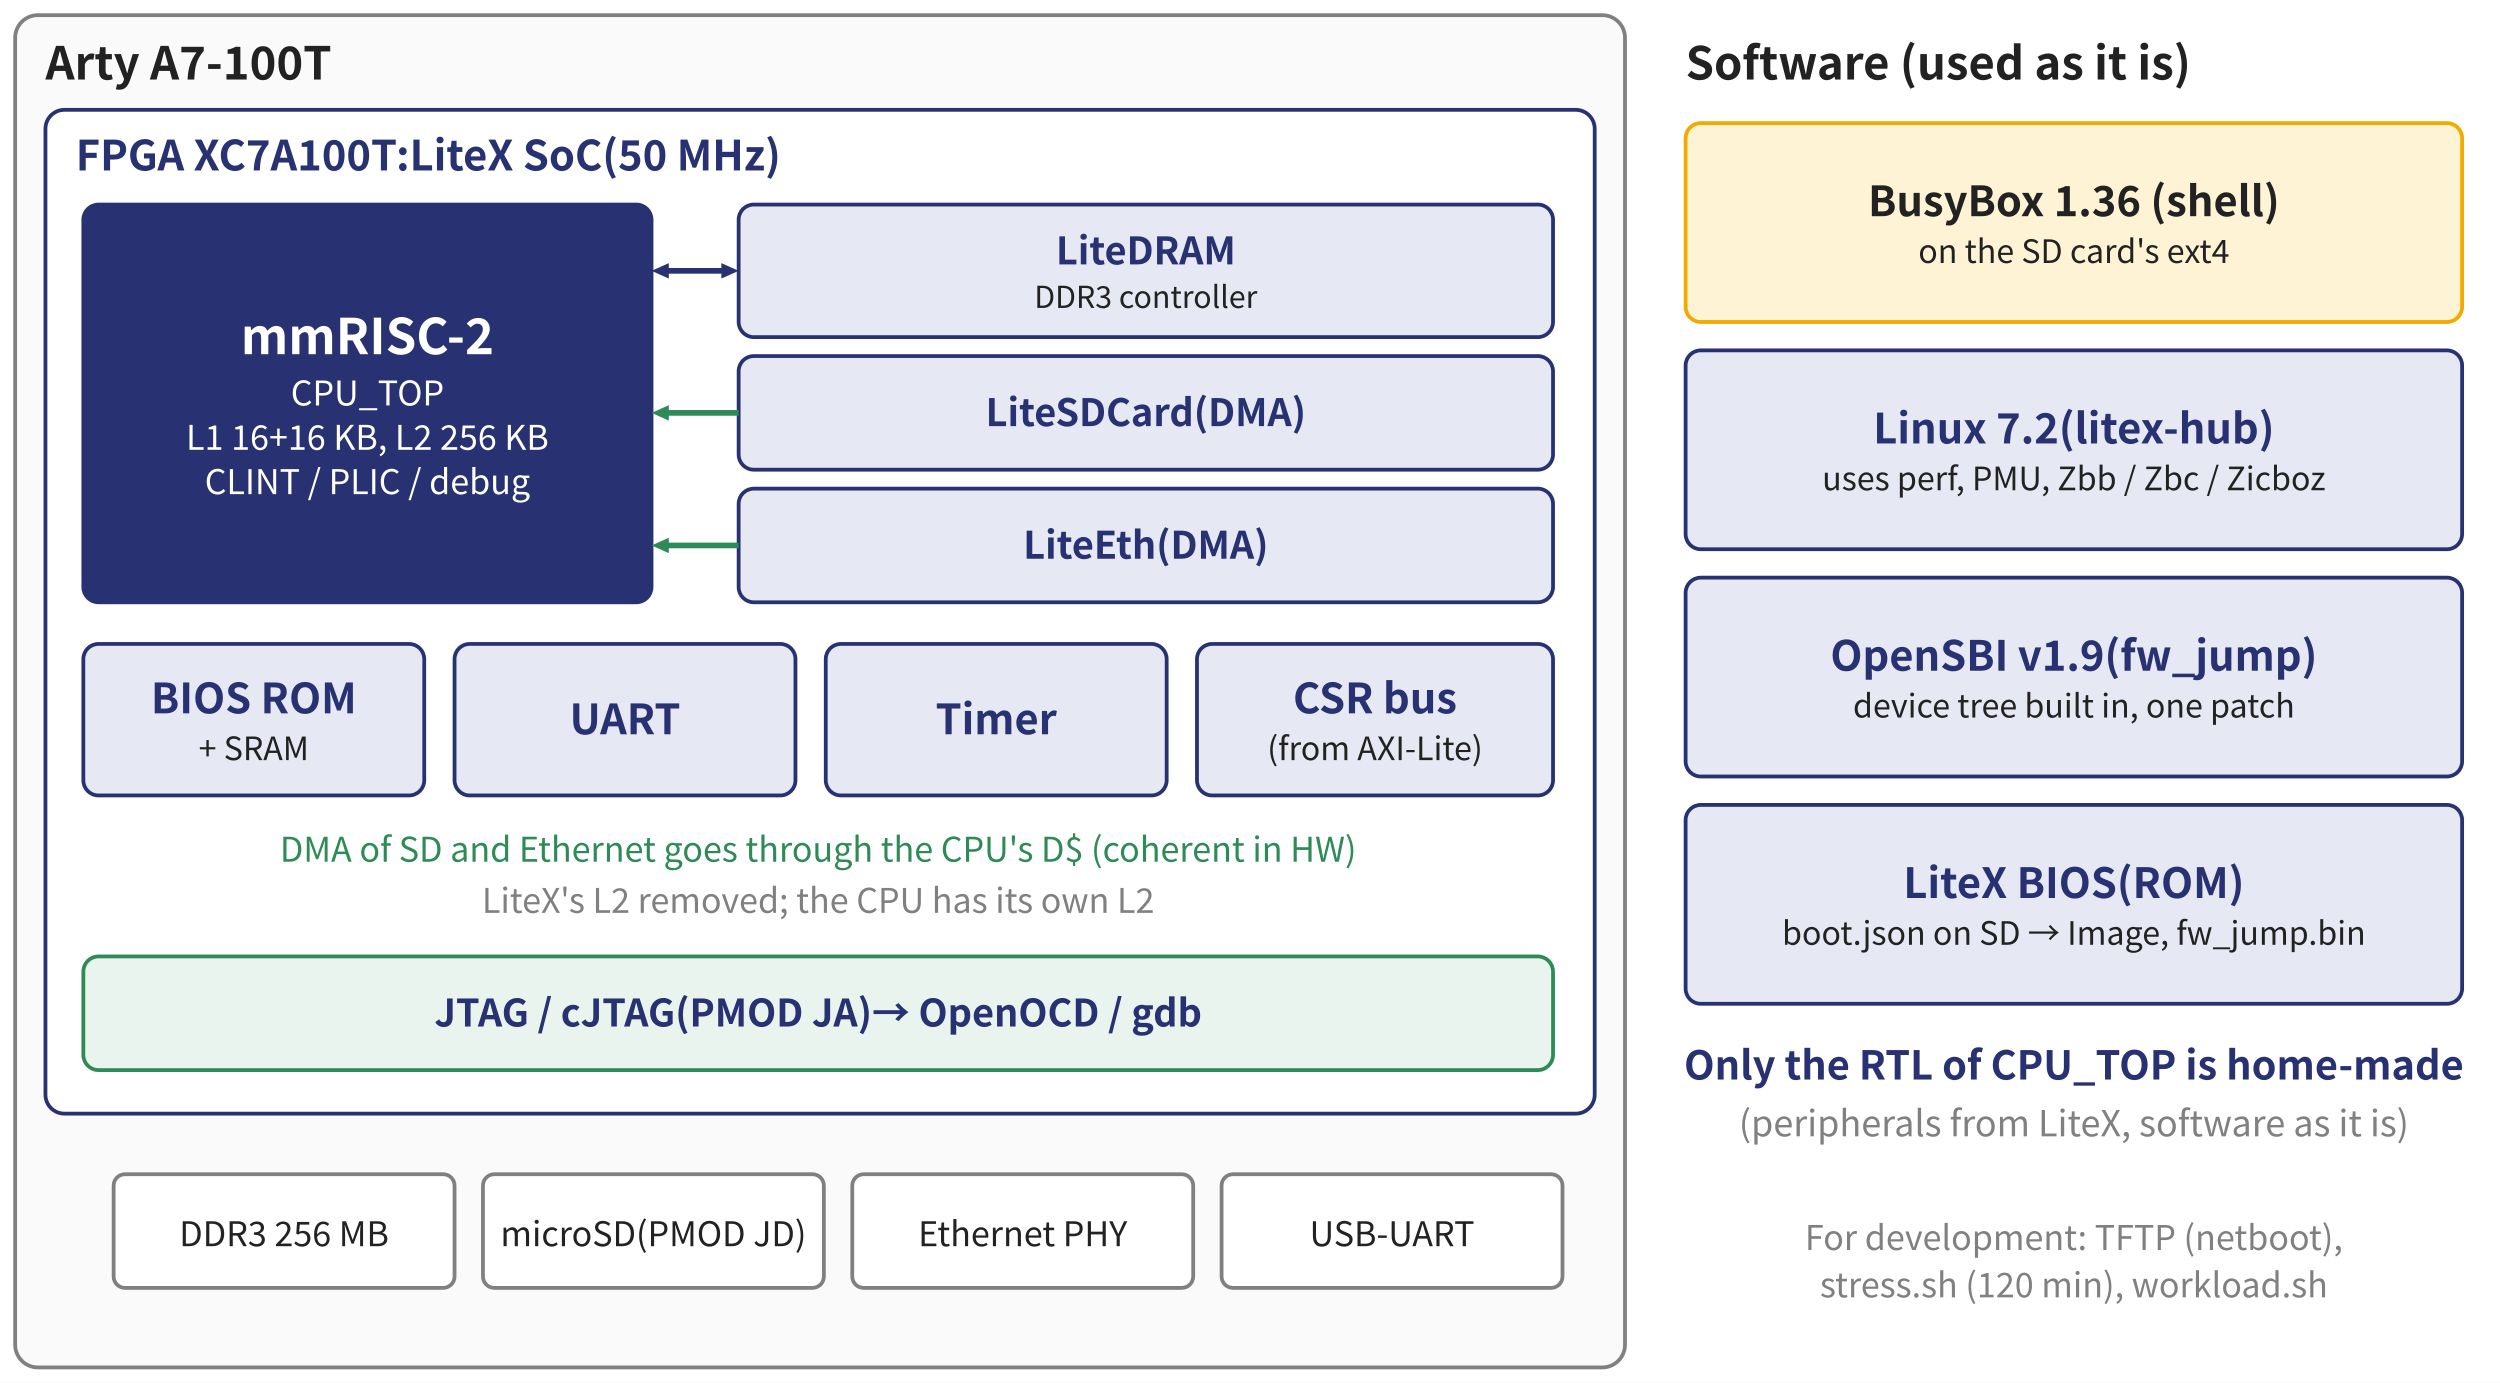
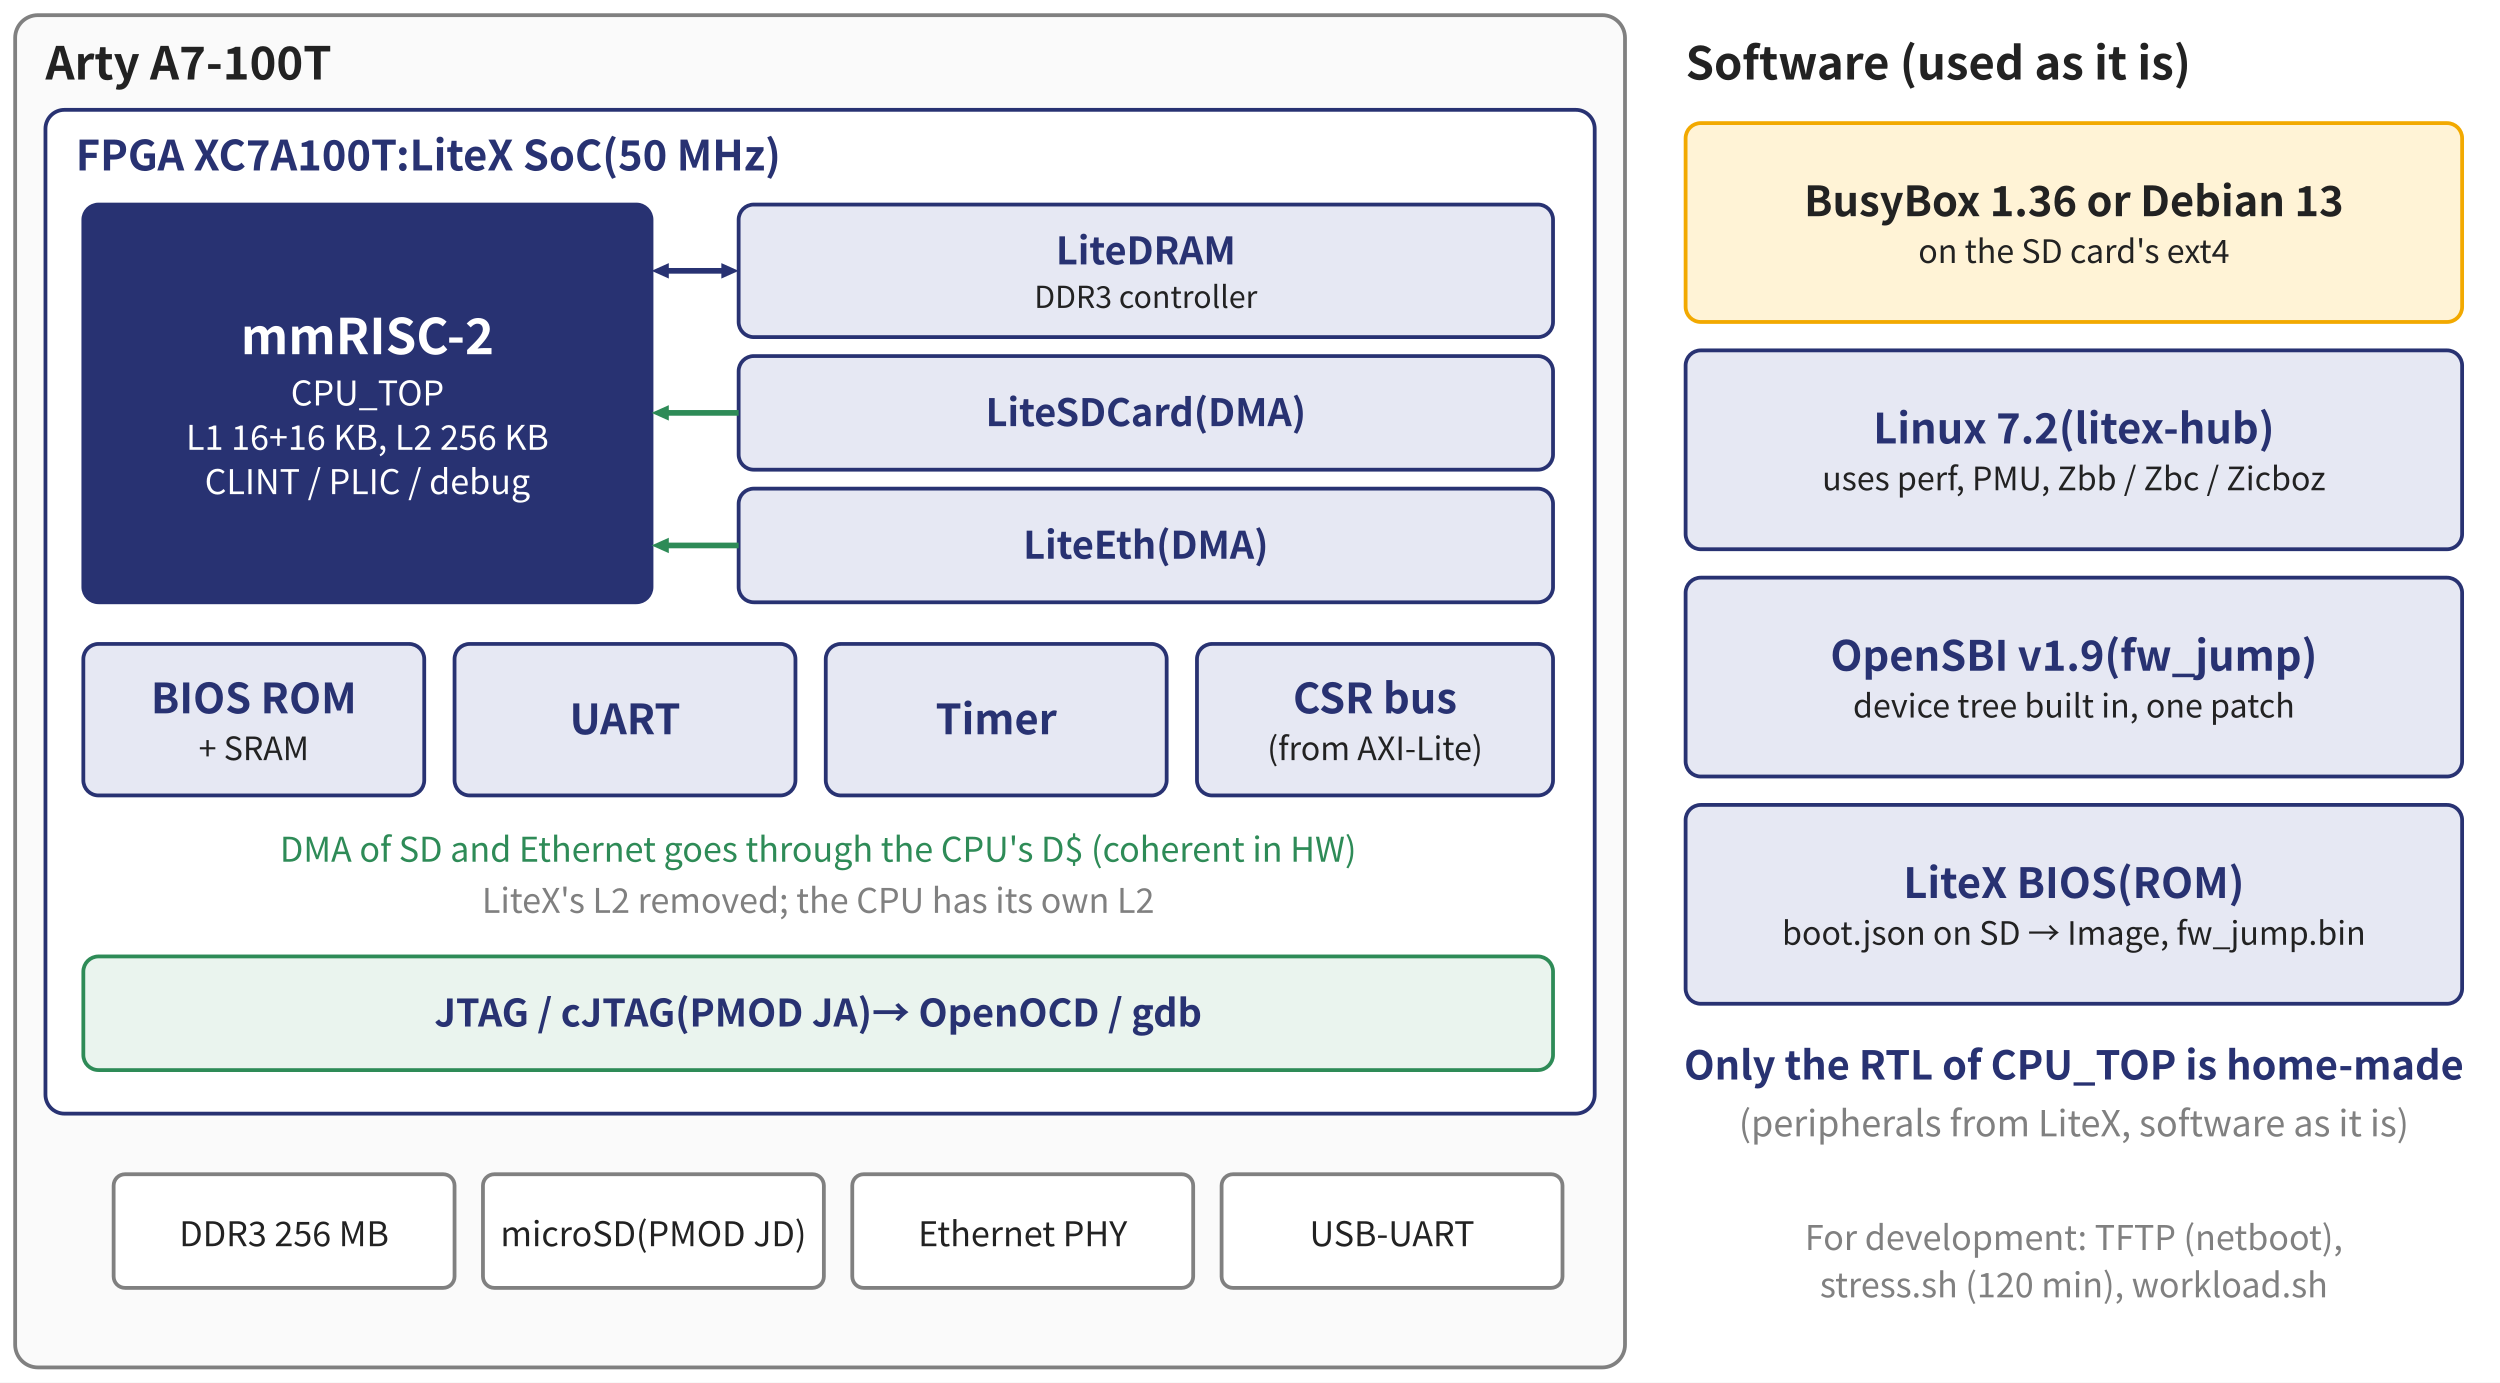
<svg xmlns="http://www.w3.org/2000/svg" width="26.4cm" height="14.6cm" viewBox="0 0 1320 730">
  <rect x="0" y="0" width="1320" height="730" fill="#FFFFFF" />
  <rect x="8" y="8" width="850" height="714" rx="12" fill="#FAFAFA" stroke="#808080" stroke-width="2" />
  <text x="24" y="42" font-family="'Noto Sans CJK JP', 'Noto Sans', 'Hiragino Sans', sans-serif" font-size="24" text-anchor="start" font-weight="bold" fill="#222222">Arty A7-100T</text>
  <rect x="24" y="58" width="818" height="530" rx="10" fill="#FFFFFF" stroke="#283272" stroke-width="2" />
  <text x="40" y="90" font-family="'Noto Sans CJK JP', 'Noto Sans', 'Hiragino Sans', sans-serif" font-size="22" text-anchor="start" font-weight="bold" fill="#283272">FPGA XC7A100T:LiteX SoC(50 MHz)</text>
  <rect x="44" y="108" width="300" height="210" rx="8" fill="#283272" stroke="#283272" stroke-width="2" />
  <text x="194.0" y="187.0" font-family="'Noto Sans CJK JP', 'Noto Sans', 'Hiragino Sans', sans-serif" font-size="26" text-anchor="middle" font-weight="bold" fill="#FFFFFF">mmRISC-2</text>
  <text x="194.0" y="214.1" font-family="'Noto Sans CJK JP', 'Noto Sans', 'Hiragino Sans', sans-serif" font-size="18" text-anchor="middle" font-weight="normal" fill="#FFFFFF">CPU_TOP</text>
  <text x="194.0" y="237.5" font-family="'Noto Sans CJK JP', 'Noto Sans', 'Hiragino Sans', sans-serif" font-size="18" text-anchor="middle" font-weight="normal" fill="#FFFFFF">L1 16+16 KB, L2 256 KB</text>
  <text x="194.0" y="260.9" font-family="'Noto Sans CJK JP', 'Noto Sans', 'Hiragino Sans', sans-serif" font-size="18" text-anchor="middle" font-weight="normal" fill="#FFFFFF">CLINT / PLIC / debug</text>
  <rect x="390" y="108" width="430" height="70" rx="8" fill="#E6E8F3" stroke="#283272" stroke-width="2" />
  <text x="605.0" y="139.6" font-family="'Noto Sans CJK JP', 'Noto Sans', 'Hiragino Sans', sans-serif" font-size="20" text-anchor="middle" font-weight="bold" fill="#283272">LiteDRAM</text>
  <text x="605.0" y="162.6" font-family="'Noto Sans CJK JP', 'Noto Sans', 'Hiragino Sans', sans-serif" font-size="16" text-anchor="middle" font-weight="normal" fill="#222222">DDR3 controller</text>
  <rect x="390" y="188" width="430" height="60" rx="8" fill="#E6E8F3" stroke="#283272" stroke-width="2" />
  <text x="605.0" y="225.0" font-family="'Noto Sans CJK JP', 'Noto Sans', 'Hiragino Sans', sans-serif" font-size="20" text-anchor="middle" font-weight="bold" fill="#283272">LiteSDCard(DMA)</text>
  <rect x="390" y="258" width="430" height="60" rx="8" fill="#E6E8F3" stroke="#283272" stroke-width="2" />
  <text x="605.0" y="295.0" font-family="'Noto Sans CJK JP', 'Noto Sans', 'Hiragino Sans', sans-serif" font-size="20" text-anchor="middle" font-weight="bold" fill="#283272">LiteEth(DMA)</text>
  <line x1="352.0" y1="143.0" x2="382.0" y2="143.0" stroke="#283272" stroke-width="3" />
  <polygon points="390,143 380.869,147.078 380.869,138.922" fill="#283272" stroke="none" stroke-width="0" />
  <polygon points="344,143 353.131,138.922 353.131,147.078" fill="#283272" stroke="none" stroke-width="0" />
  <line x1="390" y1="218" x2="352.0" y2="218.0" stroke="#2E8B57" stroke-width="3" />
  <polygon points="344,218 353.131,213.922 353.131,222.078" fill="#2E8B57" stroke="none" stroke-width="0" />
  <line x1="390" y1="288" x2="352.0" y2="288.0" stroke="#2E8B57" stroke-width="3" />
  <polygon points="344,288 353.131,283.922 353.131,292.078" fill="#2E8B57" stroke="none" stroke-width="0" />
  <rect x="44" y="340" width="180" height="80" rx="8" fill="#E6E8F3" stroke="#283272" stroke-width="2" />
  <text x="134.0" y="376.65" font-family="'Noto Sans CJK JP', 'Noto Sans', 'Hiragino Sans', sans-serif" font-size="22" text-anchor="middle" font-weight="bold" fill="#283272">BIOS ROM</text>
  <text x="134.0" y="401.35" font-family="'Noto Sans CJK JP', 'Noto Sans', 'Hiragino Sans', sans-serif" font-size="17" text-anchor="middle" font-weight="normal" fill="#222222">+ SRAM</text>
  <rect x="240" y="340" width="180" height="80" rx="8" fill="#E6E8F3" stroke="#283272" stroke-width="2" />
  <text x="330.0" y="387.7" font-family="'Noto Sans CJK JP', 'Noto Sans', 'Hiragino Sans', sans-serif" font-size="22" text-anchor="middle" font-weight="bold" fill="#283272">UART</text>
  <rect x="436" y="340" width="180" height="80" rx="8" fill="#E6E8F3" stroke="#283272" stroke-width="2" />
  <text x="526.0" y="387.7" font-family="'Noto Sans CJK JP', 'Noto Sans', 'Hiragino Sans', sans-serif" font-size="22" text-anchor="middle" font-weight="bold" fill="#283272">Timer</text>
  <rect x="632" y="340" width="188" height="80" rx="8" fill="#E6E8F3" stroke="#283272" stroke-width="2" />
  <text x="726.0" y="376.65" font-family="'Noto Sans CJK JP', 'Noto Sans', 'Hiragino Sans', sans-serif" font-size="22" text-anchor="middle" font-weight="bold" fill="#283272">CSR bus</text>
  <text x="726.0" y="401.35" font-family="'Noto Sans CJK JP', 'Noto Sans', 'Hiragino Sans', sans-serif" font-size="17" text-anchor="middle" font-weight="normal" fill="#222222">(from AXI-Lite)</text>
  <text x="432" y="455" font-family="'Noto Sans CJK JP', 'Noto Sans', 'Hiragino Sans', sans-serif" font-size="18" text-anchor="middle" font-weight="normal" fill="#2E8B57">DMA of SD and Ethernet goes through the CPU's D$ (coherent in HW)</text>
  <text x="432" y="482" font-family="'Noto Sans CJK JP', 'Noto Sans', 'Hiragino Sans', sans-serif" font-size="18" text-anchor="middle" font-weight="normal" fill="#808080">LiteX's L2 removed; the CPU has its own L2</text>
  <rect x="44" y="505" width="776" height="60" rx="8" fill="#EAF4EE" stroke="#2E8B57" stroke-width="2" />
  <text x="432.0" y="542.0" font-family="'Noto Sans CJK JP', 'Noto Sans', 'Hiragino Sans', sans-serif" font-size="20" text-anchor="middle" font-weight="bold" fill="#283272">JTAG / cJTAG(PMOD JA)→ OpenOCD / gdb</text>
  <rect x="60" y="620" width="180" height="60" rx="6" fill="#FFFFFF" stroke="#808080" stroke-width="2" />
  <text x="150" y="658" font-family="'Noto Sans CJK JP', 'Noto Sans', 'Hiragino Sans', sans-serif" font-size="18" text-anchor="middle" font-weight="normal" fill="#222222">DDR3 256 MB</text>
  <rect x="255" y="620" width="180" height="60" rx="6" fill="#FFFFFF" stroke="#808080" stroke-width="2" />
  <text x="345" y="658" font-family="'Noto Sans CJK JP', 'Noto Sans', 'Hiragino Sans', sans-serif" font-size="18" text-anchor="middle" font-weight="normal" fill="#222222">microSD(PMOD JD)</text>
  <rect x="450" y="620" width="180" height="60" rx="6" fill="#FFFFFF" stroke="#808080" stroke-width="2" />
  <text x="540" y="658" font-family="'Noto Sans CJK JP', 'Noto Sans', 'Hiragino Sans', sans-serif" font-size="18" text-anchor="middle" font-weight="normal" fill="#222222">Ethernet PHY</text>
  <rect x="645" y="620" width="180" height="60" rx="6" fill="#FFFFFF" stroke="#808080" stroke-width="2" />
  <text x="735" y="658" font-family="'Noto Sans CJK JP', 'Noto Sans', 'Hiragino Sans', sans-serif" font-size="18" text-anchor="middle" font-weight="normal" fill="#222222">USB-UART</text>
  <text x="890" y="42" font-family="'Noto Sans CJK JP', 'Noto Sans', 'Hiragino Sans', sans-serif" font-size="24" text-anchor="start" font-weight="bold" fill="#222222">Software (used as it is)</text>
  <rect x="890" y="65" width="410" height="105" rx="8" fill="#FFF3D6" stroke="#F2A900" stroke-width="2" />
-   <text x="1095.0" y="114.15" font-family="'Noto Sans CJK JP', 'Noto Sans', 'Hiragino Sans', sans-serif" font-size="22" text-anchor="middle" font-weight="bold" fill="#222222">BusyBox 1.36 (shell)</text>
+   <text x="1095.0" y="114.15" font-family="'Noto Sans CJK JP', 'Noto Sans', 'Hiragino Sans', sans-serif" font-size="22" text-anchor="middle" font-weight="bold" fill="#222222">BusyBox 1.36 or Debian 13</text>
  <text x="1095.0" y="138.85" font-family="'Noto Sans CJK JP', 'Noto Sans', 'Hiragino Sans', sans-serif" font-size="17" text-anchor="middle" font-weight="normal" fill="#222222">on the SD card's ext4</text>
  <rect x="890" y="185" width="410" height="105" rx="8" fill="#E6E8F3" stroke="#283272" stroke-width="2" />
  <text x="1095.0" y="234.15" font-family="'Noto Sans CJK JP', 'Noto Sans', 'Hiragino Sans', sans-serif" font-size="22" text-anchor="middle" font-weight="bold" fill="#283272">Linux 7.2(litex-hub)</text>
  <text x="1095.0" y="258.85" font-family="'Noto Sans CJK JP', 'Noto Sans', 'Hiragino Sans', sans-serif" font-size="17" text-anchor="middle" font-weight="normal" fill="#222222">uses perf, PMU, Zbb / Zbc / Zicboz</text>
  <rect x="890" y="305" width="410" height="105" rx="8" fill="#E6E8F3" stroke="#283272" stroke-width="2" />
  <text x="1095.0" y="354.15" font-family="'Noto Sans CJK JP', 'Noto Sans', 'Hiragino Sans', sans-serif" font-size="22" text-anchor="middle" font-weight="bold" fill="#283272">OpenSBI v1.9(fw_jump)</text>
  <text x="1095.0" y="378.85" font-family="'Noto Sans CJK JP', 'Noto Sans', 'Hiragino Sans', sans-serif" font-size="17" text-anchor="middle" font-weight="normal" fill="#222222">device tree built in, one patch</text>
  <rect x="890" y="425" width="410" height="105" rx="8" fill="#E6E8F3" stroke="#283272" stroke-width="2" />
  <text x="1095.0" y="474.15" font-family="'Noto Sans CJK JP', 'Noto Sans', 'Hiragino Sans', sans-serif" font-size="22" text-anchor="middle" font-weight="bold" fill="#283272">LiteX BIOS(ROM)</text>
  <text x="1095.0" y="498.85" font-family="'Noto Sans CJK JP', 'Noto Sans', 'Hiragino Sans', sans-serif" font-size="17" text-anchor="middle" font-weight="normal" fill="#222222">boot.json on SD → Image, fw_jump.bin</text>
  <text x="1095" y="570" font-family="'Noto Sans CJK JP', 'Noto Sans', 'Hiragino Sans', sans-serif" font-size="21" text-anchor="middle" font-weight="bold" fill="#283272">Only the RTL of CPU_TOP is home-made</text>
  <text x="1095" y="600" font-family="'Noto Sans CJK JP', 'Noto Sans', 'Hiragino Sans', sans-serif" font-size="19" text-anchor="middle" font-weight="normal" fill="#808080">(peripherals from LiteX, software as it is)</text>
  <text x="1095" y="660" font-family="'Noto Sans CJK JP', 'Noto Sans', 'Hiragino Sans', sans-serif" font-size="18" text-anchor="middle" font-weight="normal" fill="#808080">For development: TFTP (netboot),</text>
  <text x="1095" y="685" font-family="'Noto Sans CJK JP', 'Noto Sans', 'Hiragino Sans', sans-serif" font-size="18" text-anchor="middle" font-weight="normal" fill="#808080">stress.sh (120 min), workload.sh</text>
</svg>
